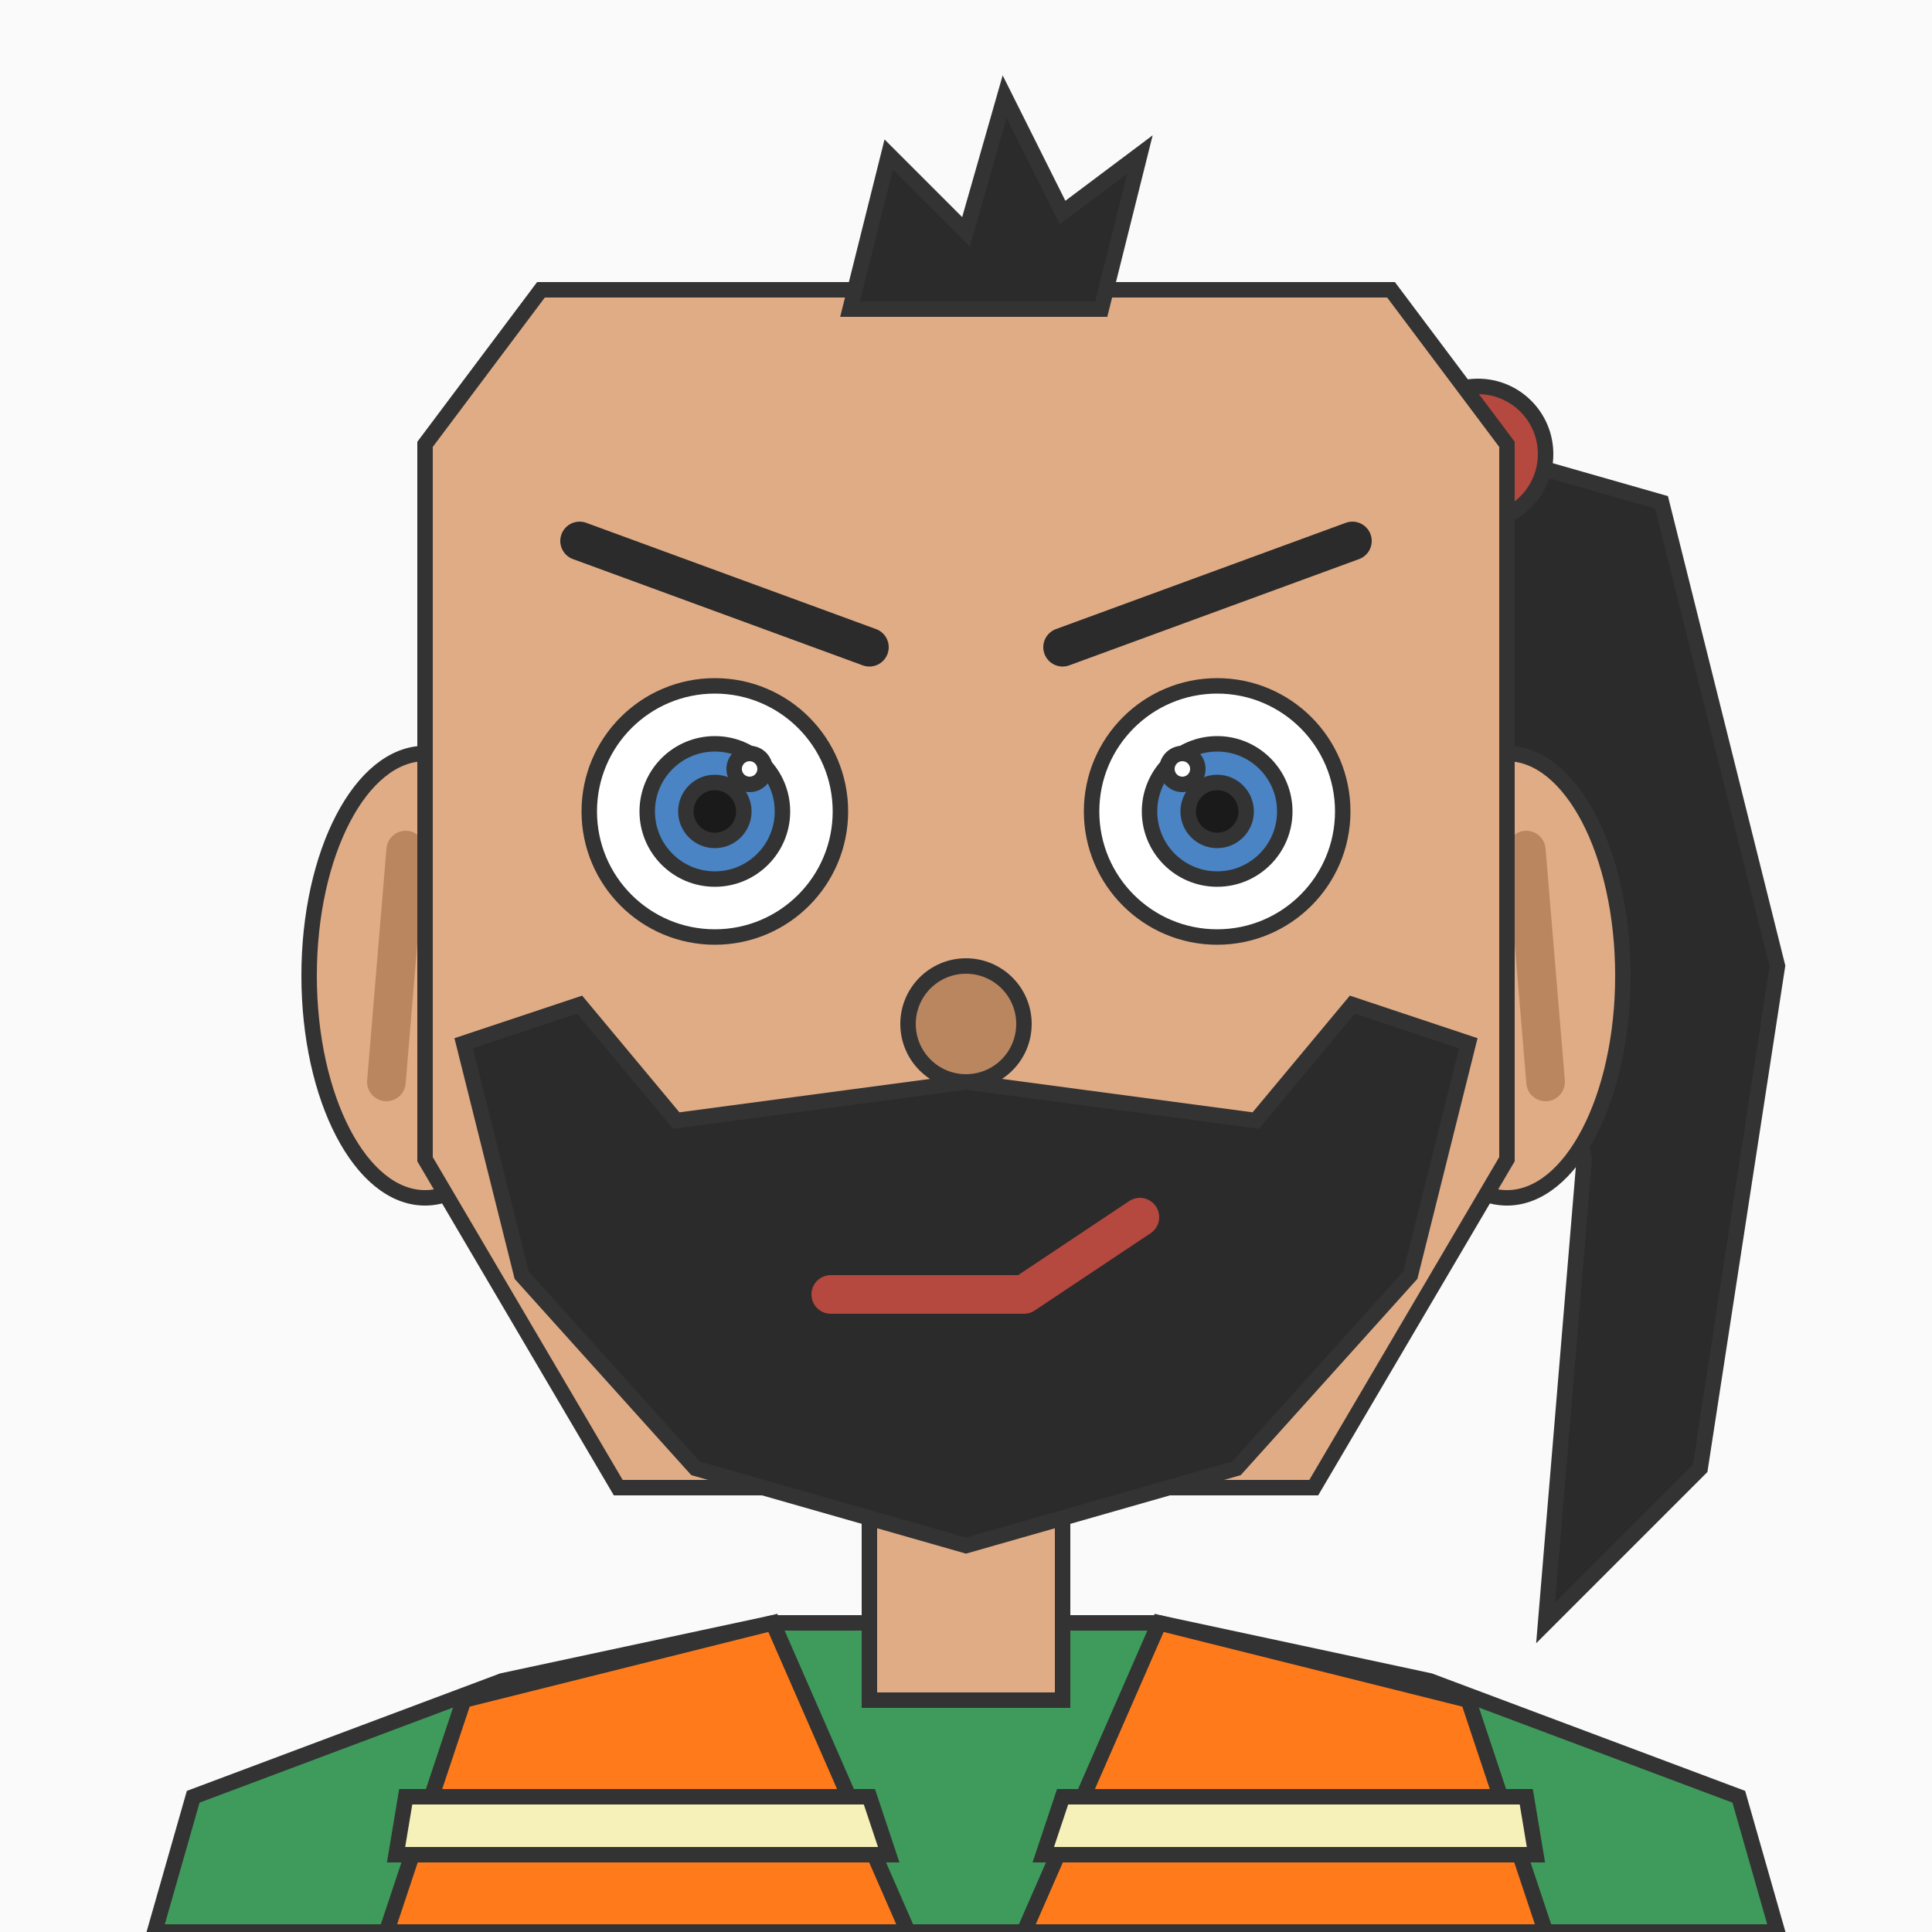
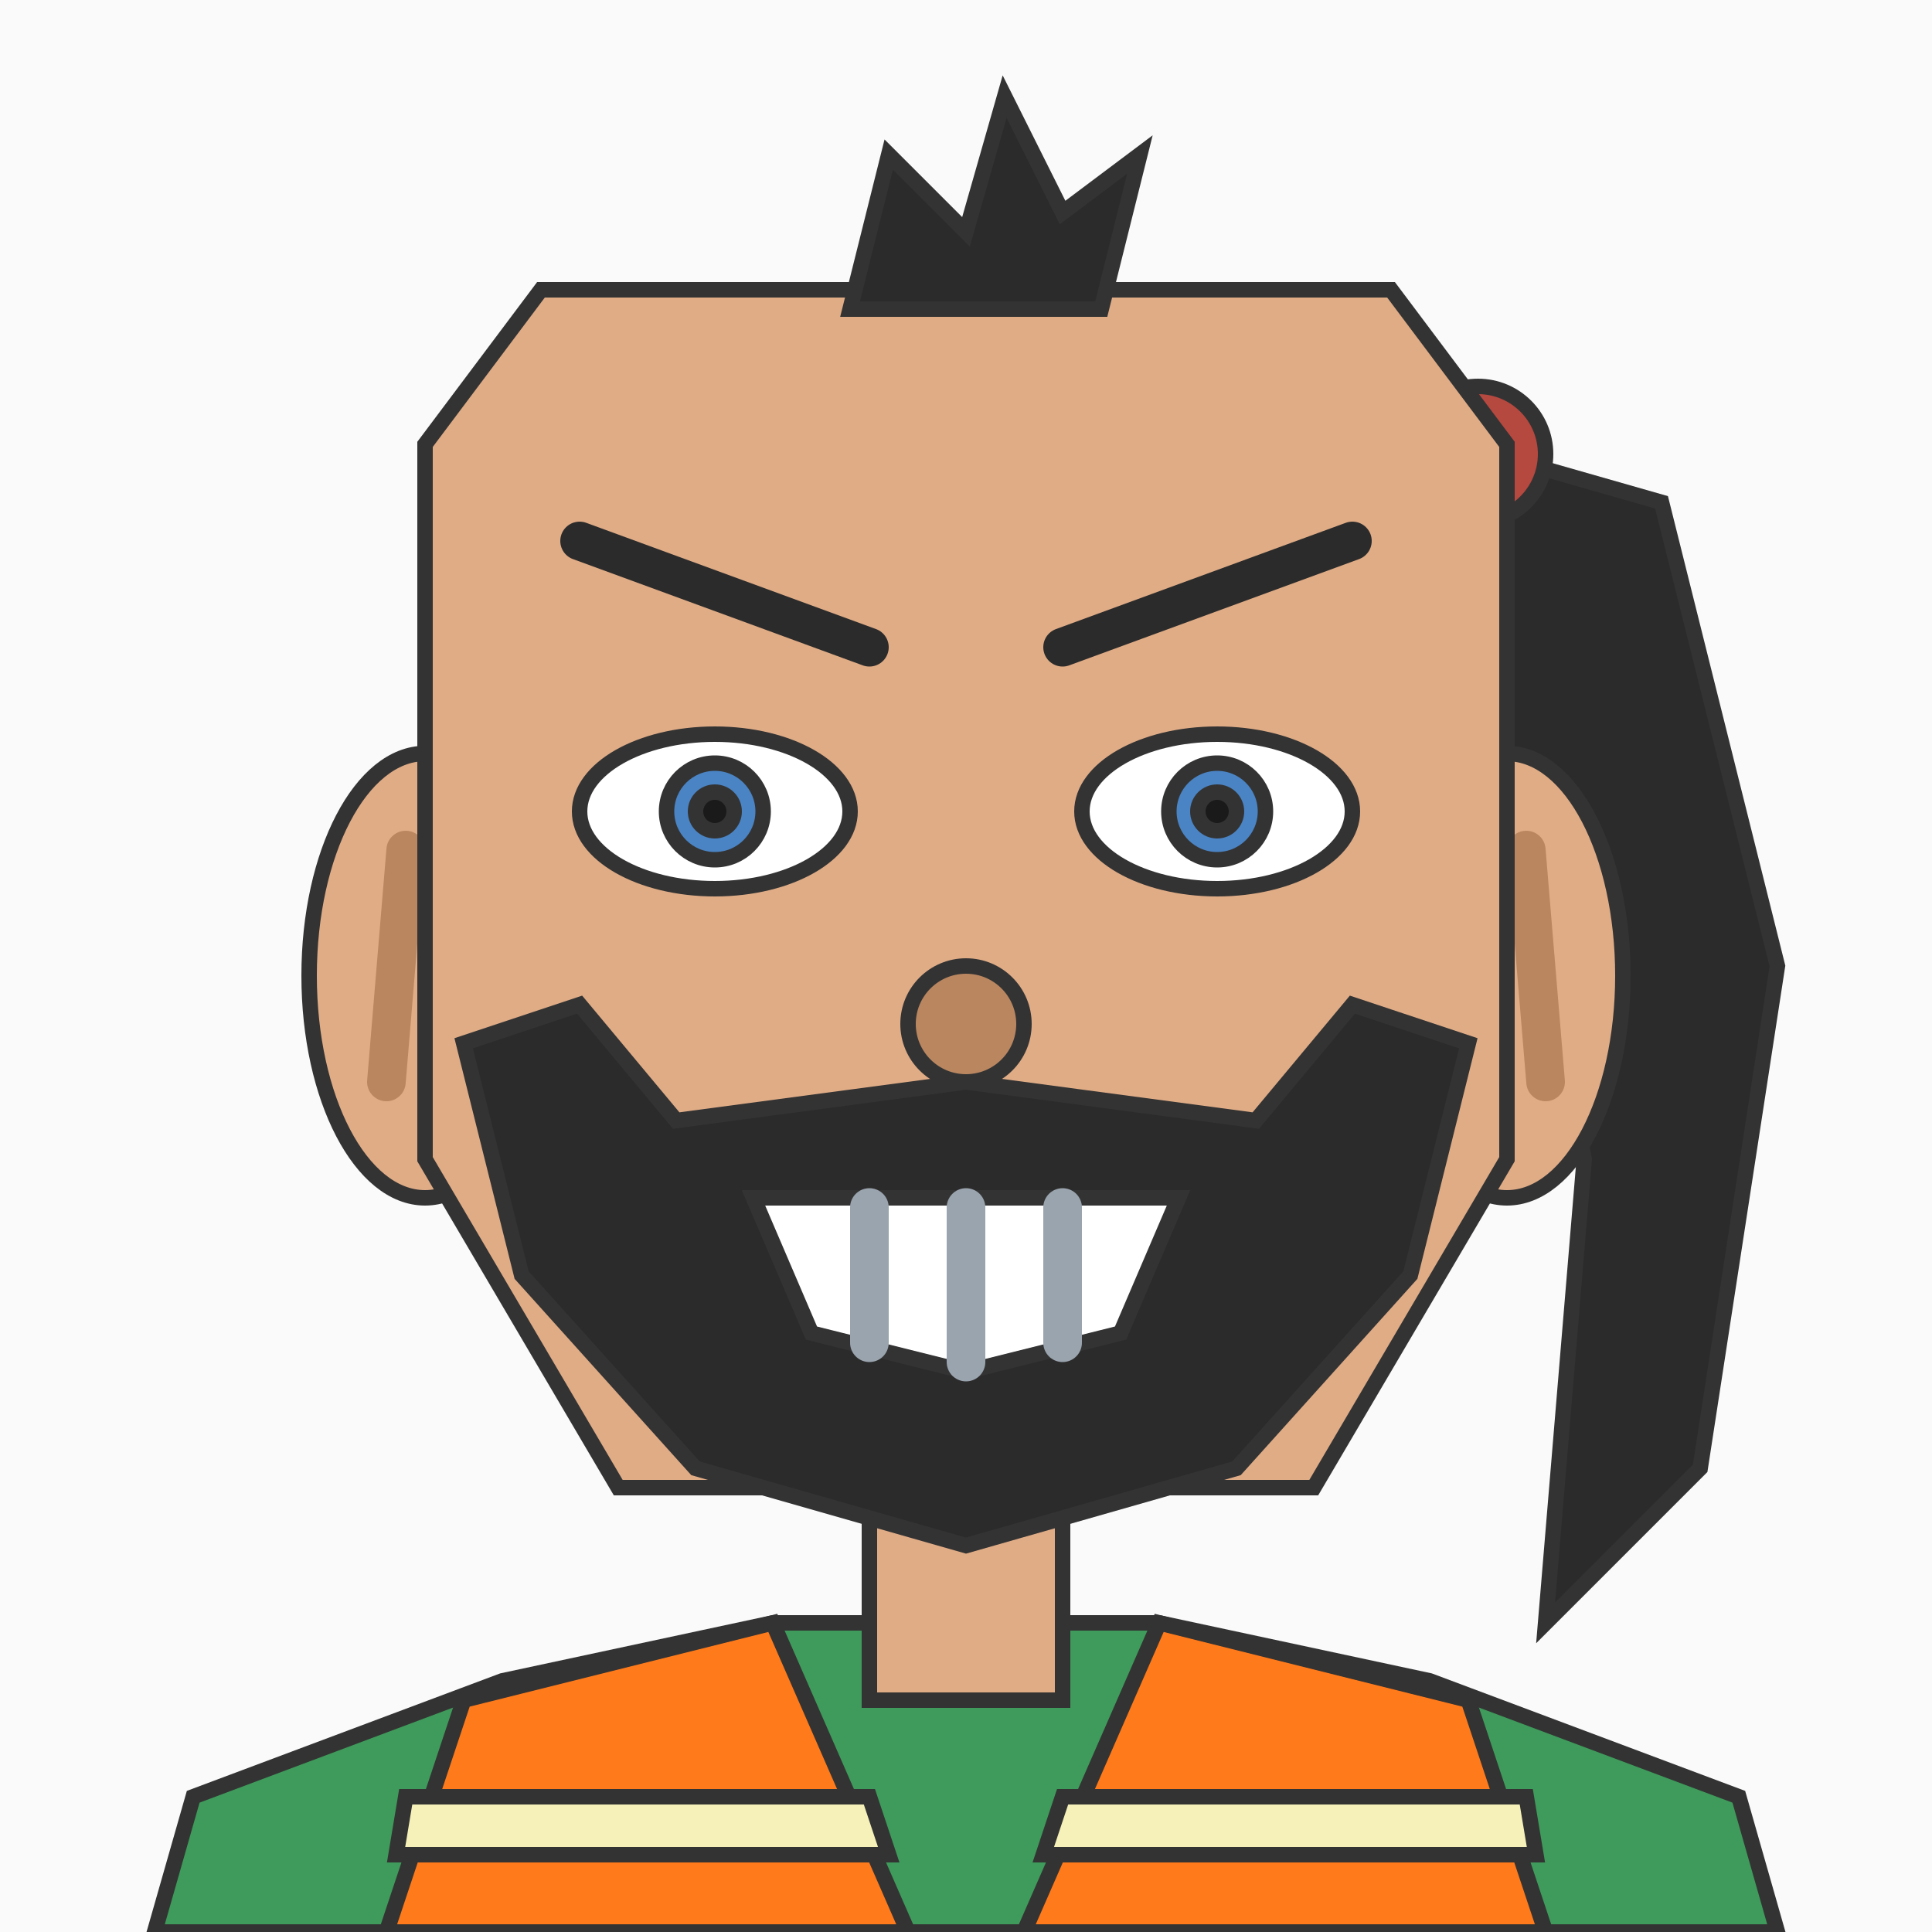
<svg xmlns="http://www.w3.org/2000/svg" viewBox="0 0 100 100" width="200" height="200">
  <rect width="100" height="100" fill="#fafafa" />
  <polygon points="72,22 86,26 92,50 88,76 80,84 82,60 78,40" fill="#2B2B2B" stroke="#333" stroke-width="0.8" />
  <ellipse cx="76.5" cy="23.5" rx="3.5" ry="3.5" fill="#B5483F" stroke="#333" stroke-width="0.8" />
  <polygon points="8,100 10,93 26,87 40,84 60,84 74,87 90,93 92,100" fill="#3F9B5B" stroke="#333" stroke-width="0.8" />
  <polygon points="24,88 40,84 47,100 20,100" fill="#FF7A1A" stroke="#333" stroke-width="0.8" />
  <polygon points="76,88 60,84 53,100 80,100" fill="#FF7A1A" stroke="#333" stroke-width="0.8" />
  <polygon points="21,93 45,93 46,96 20.5,96" fill="#F5F1B8" stroke="#333" stroke-width="0.8" />
  <polygon points="55,93 79,93 79.5,96 54,96" fill="#F5F1B8" stroke="#333" stroke-width="0.8" />
  <rect x="45" y="70" width="10" height="18" fill="#E0AC86" stroke="#333" stroke-width="0.8" />
  <ellipse cx="22" cy="50.5" rx="6" ry="11.5" fill="#E0AC86" stroke="#333" stroke-width="0.8" />
  <polyline points="21,44 20,56" fill="none" stroke="#B98660" stroke-width="2" stroke-linecap="round" stroke-linejoin="round" />
  <ellipse cx="78" cy="50.5" rx="6" ry="11.5" fill="#E0AC86" stroke="#333" stroke-width="0.8" />
  <polyline points="79,44 80,56" fill="none" stroke="#B98660" stroke-width="2" stroke-linecap="round" stroke-linejoin="round" />
  <polygon points="28,15 72,15 78,23 78,60 68,77 32,77 22,60 22,23" fill="#E0AC86" stroke="#333" stroke-width="0.8" />
  <polygon points="76,54 73,66 64,76 50,80 36,76 27,66 24,54 30,52 35,58 50,56 65,58 70,52" fill="#2B2B2B" stroke="#333" stroke-width="0.8" />
-   <polyline points="43,67 53,67 59,63" fill="none" stroke="#B5483F" stroke-width="2" stroke-linecap="round" stroke-linejoin="round" />
+   <polygon points="39,62 61,62 58,69 50,71 42,69" fill="#FFFFFF" stroke="#333" stroke-width="0.8" />
+   <polyline points="45,62.5 45,69.5" fill="none" stroke="#9AA4AE" stroke-width="2" stroke-linecap="round" stroke-linejoin="round" />
+   <polyline points="50,62.5 50,70.5" fill="none" stroke="#9AA4AE" stroke-width="2" stroke-linecap="round" stroke-linejoin="round" />
+   <polyline points="55,62.5 55,69.5" fill="none" stroke="#9AA4AE" stroke-width="2" stroke-linecap="round" stroke-linejoin="round" />
  <ellipse cx="50" cy="53" rx="3" ry="3" fill="#B98660" stroke="#333" stroke-width="0.8" />
-   <ellipse cx="37" cy="42" rx="6.5" ry="6.5" fill="#FFFFFF" stroke="#333" stroke-width="0.8" />
-   <ellipse cx="37" cy="42" rx="3.5" ry="3.5" fill="#4A84C4" stroke="#333" stroke-width="0.8" />
-   <ellipse cx="37" cy="42" rx="1.5" ry="1.5" fill="#1A1A1A" stroke="#333" stroke-width="0.8" />
-   <ellipse cx="38.8" cy="39.8" rx="0.8" ry="0.8" fill="#FFFFFF" stroke="#333" stroke-width="0.8" />
-   <ellipse cx="63" cy="42" rx="6.5" ry="6.5" fill="#FFFFFF" stroke="#333" stroke-width="0.8" />
-   <ellipse cx="63" cy="42" rx="3.5" ry="3.5" fill="#4A84C4" stroke="#333" stroke-width="0.8" />
-   <ellipse cx="63" cy="42" rx="1.5" ry="1.5" fill="#1A1A1A" stroke="#333" stroke-width="0.8" />
-   <ellipse cx="61.2" cy="39.8" rx="0.8" ry="0.8" fill="#FFFFFF" stroke="#333" stroke-width="0.8" />
+   <ellipse cx="37" cy="42" rx="7" ry="4" fill="#FFFFFF" stroke="#333" stroke-width="0.8" />
+   <ellipse cx="37" cy="42" rx="2.5" ry="2.5" fill="#4A84C4" stroke="#333" stroke-width="0.8" />
+   <ellipse cx="37" cy="42" rx="1" ry="1" fill="#1A1A1A" stroke="#333" stroke-width="0.8" />
+   <ellipse cx="63" cy="42" rx="7" ry="4" fill="#FFFFFF" stroke="#333" stroke-width="0.8" />
+   <ellipse cx="63" cy="42" rx="2.5" ry="2.5" fill="#4A84C4" stroke="#333" stroke-width="0.8" />
+   <ellipse cx="63" cy="42" rx="1" ry="1" fill="#1A1A1A" stroke="#333" stroke-width="0.8" />
  <polyline points="30,28 45,33.5" fill="none" stroke="#2B2B2B" stroke-width="2" stroke-linecap="round" stroke-linejoin="round" />
  <polyline points="70,28 55,33.5" fill="none" stroke="#2B2B2B" stroke-width="2" stroke-linecap="round" stroke-linejoin="round" />
  <polygon points="44,16 46,8 50,12 52,5 55,11 59,8 57,16" fill="#2B2B2B" stroke="#333" stroke-width="0.8" />
</svg>
